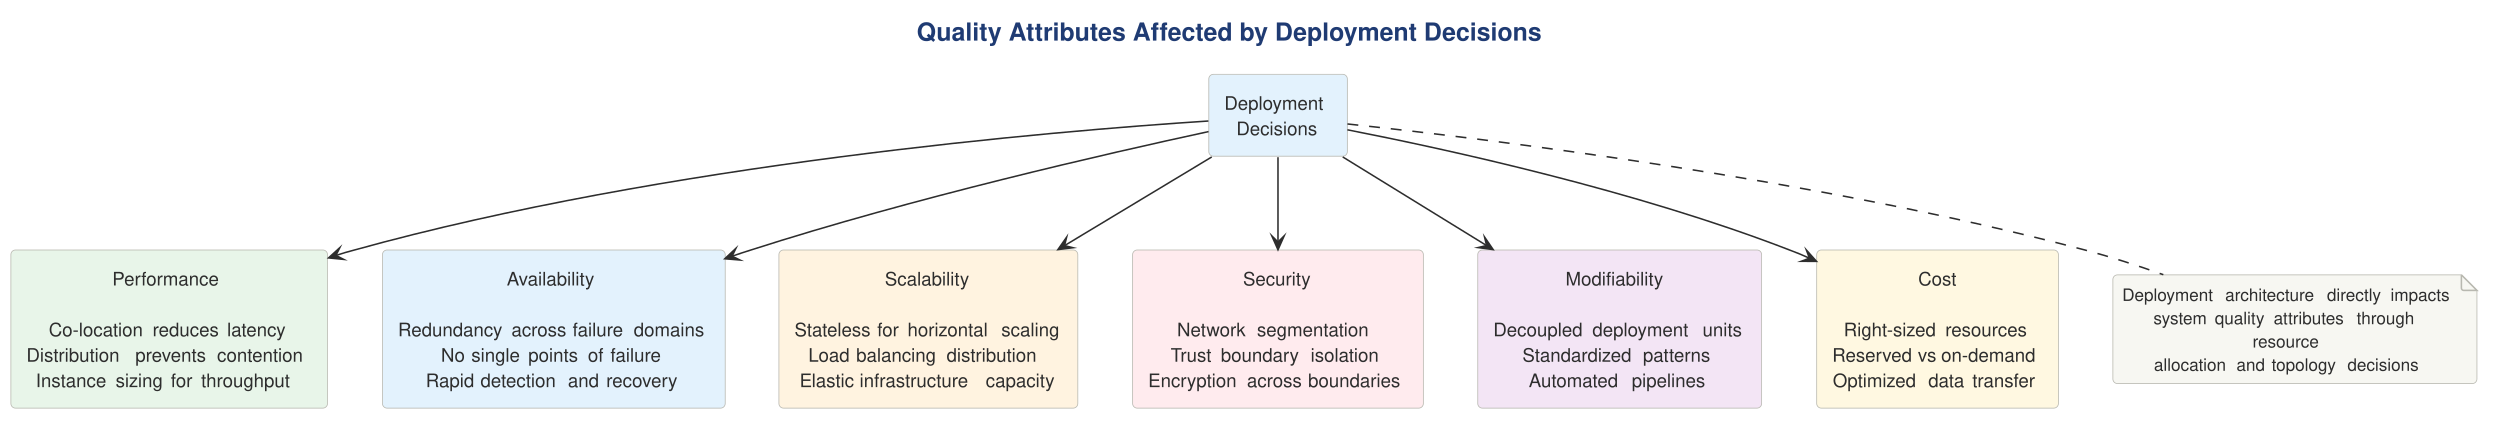
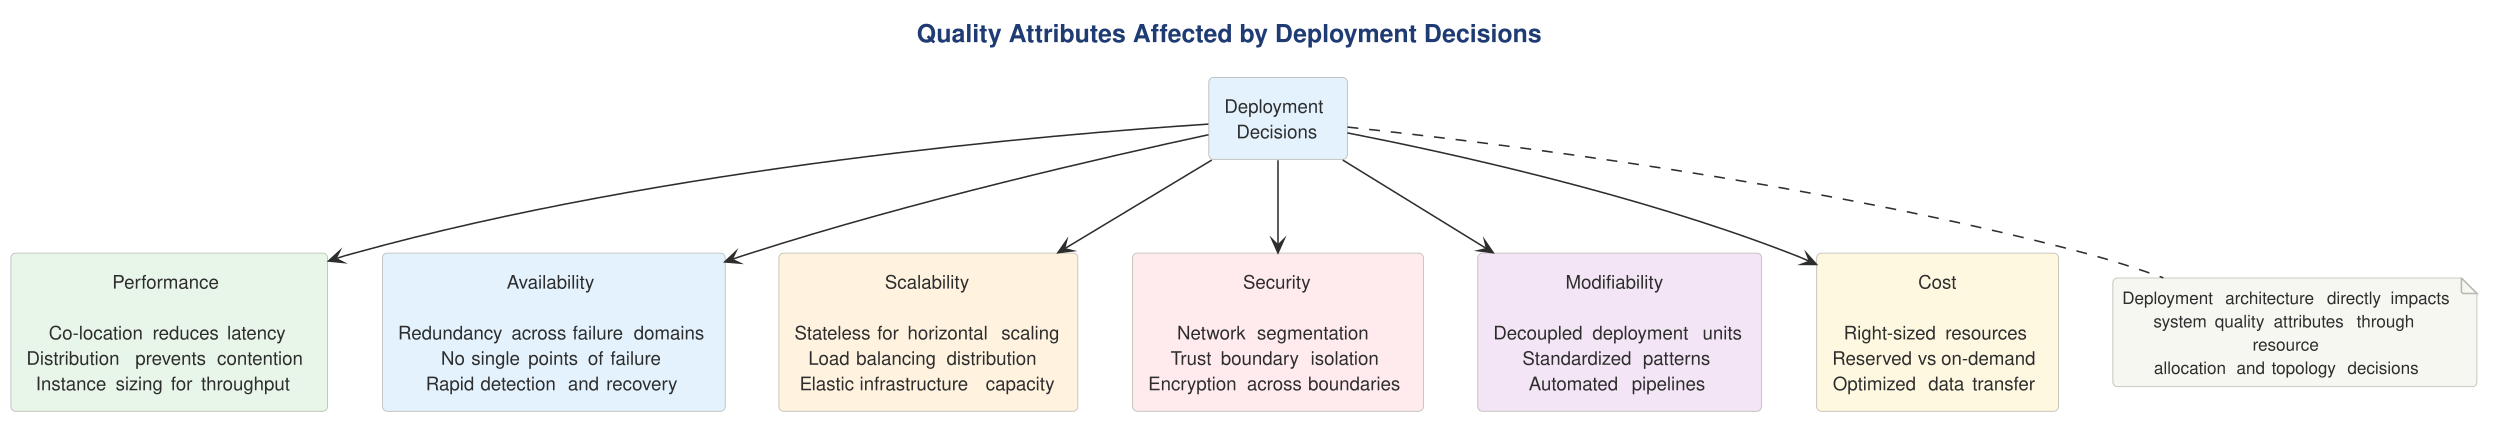
- <svg xmlns="http://www.w3.org/2000/svg" version="1.1" data-diagram-type="DESCRIPTION" style="width:1608px;height:276px;" width="1608px" height="276px" viewBox="0 0 1608 276" zoomAndPan="magnify" preserveAspectRatio="none" contentStyleType="text/css">
+ <svg xmlns="http://www.w3.org/2000/svg" version="1.1" data-diagram-type="DESCRIPTION" style="width:1608px;height:278px;" width="1608px" height="278px" viewBox="0 0 1608 278" zoomAndPan="magnify" preserveAspectRatio="none" contentStyleType="text/css">
  <defs />
  <g font-family="sans-serif" lengthAdjust="spacing">
    <g class="title" data-source-line="2">
-       <text x="589.591" y="26.104" fill="#1F3B73" font-size="16" textLength="421.985" font-weight="700" font-family="'Helvetica'">Quality Attributes Affected by Deployment Decisions</text>
+       <text x="589.591" y="27.104" fill="#1F3B73" font-size="16" textLength="421.985" font-weight="700" font-family="'Helvetica'">Quality Attributes Affected by Deployment Decisions</text>
    </g>
    <g class="entity" data-qualified-name="perf" id="ent0001" data-source-line="6">
-       <rect x="7" y="160.792" width="203.649" height="101.721" fill="#E8F5E9" style="stroke:#B8B8B0;stroke-width:0.5;" rx="3" ry="3" />
-       <text x="72.212" y="183.62" fill="#2D2D2D" font-size="12" textLength="73.225" font-family="'Helvetica'">Performance</text>
-       <text x="107.265" y="199.964" fill="#2D2D2D" font-size="12" font-family="'Helvetica'"> </text>
-       <text x="31.364" y="216.308" fill="#2D2D2D" font-size="12" textLength="63.66" font-family="'Helvetica'">Co-location</text>
-       <text x="95.025" y="216.308" fill="#2D2D2D" font-size="12" font-family="'Helvetica'"> </text>
-       <text x="98.145" y="216.308" fill="#2D2D2D" font-size="12" textLength="44.796" font-family="'Helvetica'">reduces</text>
-       <text x="142.941" y="216.308" fill="#2D2D2D" font-size="12" font-family="'Helvetica'"> </text>
-       <text x="146.061" y="216.308" fill="#2D2D2D" font-size="12" textLength="40.224" font-family="'Helvetica'">latency</text>
-       <text x="17" y="232.652" fill="#2D2D2D" font-size="12" textLength="66.888" font-family="'Helvetica'">Distribution</text>
-       <text x="83.888" y="232.652" fill="#2D2D2D" font-size="12" font-family="'Helvetica'"> </text>
-       <text x="87.008" y="232.652" fill="#2D2D2D" font-size="12" textLength="49.464" font-family="'Helvetica'">prevents</text>
-       <text x="136.473" y="232.652" fill="#2D2D2D" font-size="12" font-family="'Helvetica'"> </text>
-       <text x="139.593" y="232.652" fill="#2D2D2D" font-size="12" textLength="61.056" font-family="'Helvetica'">contention</text>
-       <text x="23.012" y="248.997" fill="#2D2D2D" font-size="12" textLength="48.24" font-family="'Helvetica'">Instance</text>
-       <text x="71.252" y="248.997" fill="#2D2D2D" font-size="12" font-family="'Helvetica'"> </text>
-       <text x="74.372" y="248.997" fill="#2D2D2D" font-size="12" textLength="32.376" font-family="'Helvetica'">sizing</text>
-       <text x="106.749" y="248.997" fill="#2D2D2D" font-size="12" font-family="'Helvetica'"> </text>
-       <text x="109.869" y="248.997" fill="#2D2D2D" font-size="12" textLength="16.344" font-family="'Helvetica'">for</text>
-       <text x="126.213" y="248.997" fill="#2D2D2D" font-size="12" font-family="'Helvetica'"> </text>
-       <text x="129.333" y="248.997" fill="#2D2D2D" font-size="12" textLength="65.304" font-family="'Helvetica'">throughput</text>
+       <rect x="7" y="162.792" width="203.649" height="101.721" fill="#E8F5E9" style="stroke:#B8B8B0;stroke-width:0.5;" rx="3" ry="3" />
+       <text x="72.212" y="185.62" fill="#2D2D2D" font-size="12" textLength="73.225" font-family="'Helvetica'">Performance</text>
+       <text x="107.265" y="201.964" fill="#2D2D2D" font-size="12" font-family="'Helvetica'"> </text>
+       <text x="31.364" y="218.308" fill="#2D2D2D" font-size="12" textLength="63.66" font-family="'Helvetica'">Co-location</text>
+       <text x="95.025" y="218.308" fill="#2D2D2D" font-size="12" font-family="'Helvetica'"> </text>
+       <text x="98.145" y="218.308" fill="#2D2D2D" font-size="12" textLength="44.796" font-family="'Helvetica'">reduces</text>
+       <text x="142.941" y="218.308" fill="#2D2D2D" font-size="12" font-family="'Helvetica'"> </text>
+       <text x="146.061" y="218.308" fill="#2D2D2D" font-size="12" textLength="40.224" font-family="'Helvetica'">latency</text>
+       <text x="17" y="234.652" fill="#2D2D2D" font-size="12" textLength="66.888" font-family="'Helvetica'">Distribution</text>
+       <text x="83.888" y="234.652" fill="#2D2D2D" font-size="12" font-family="'Helvetica'"> </text>
+       <text x="87.008" y="234.652" fill="#2D2D2D" font-size="12" textLength="49.464" font-family="'Helvetica'">prevents</text>
+       <text x="136.473" y="234.652" fill="#2D2D2D" font-size="12" font-family="'Helvetica'"> </text>
+       <text x="139.593" y="234.652" fill="#2D2D2D" font-size="12" textLength="61.056" font-family="'Helvetica'">contention</text>
+       <text x="23.012" y="250.997" fill="#2D2D2D" font-size="12" textLength="48.24" font-family="'Helvetica'">Instance</text>
+       <text x="71.252" y="250.997" fill="#2D2D2D" font-size="12" font-family="'Helvetica'"> </text>
+       <text x="74.372" y="250.997" fill="#2D2D2D" font-size="12" textLength="32.376" font-family="'Helvetica'">sizing</text>
+       <text x="106.749" y="250.997" fill="#2D2D2D" font-size="12" font-family="'Helvetica'"> </text>
+       <text x="109.869" y="250.997" fill="#2D2D2D" font-size="12" textLength="16.344" font-family="'Helvetica'">for</text>
+       <text x="126.213" y="250.997" fill="#2D2D2D" font-size="12" font-family="'Helvetica'"> </text>
+       <text x="129.333" y="250.997" fill="#2D2D2D" font-size="12" textLength="65.304" font-family="'Helvetica'">throughput</text>
    </g>
    <g class="entity" data-qualified-name="avail" id="ent0002" data-source-line="8">
-       <rect x="246" y="160.792" width="220.461" height="101.721" fill="#E3F2FD" style="stroke:#B8B8B0;stroke-width:0.5;" rx="3" ry="3" />
-       <text x="325.96" y="183.62" fill="#2D2D2D" font-size="12" textLength="60.54" font-family="'Helvetica'">Availability</text>
-       <text x="354.671" y="199.964" fill="#2D2D2D" font-size="12" font-family="'Helvetica'"> </text>
-       <text x="256" y="216.308" fill="#2D2D2D" font-size="12" textLength="69.852" font-family="'Helvetica'">Redundancy</text>
-       <text x="325.852" y="216.308" fill="#2D2D2D" font-size="12" font-family="'Helvetica'"> </text>
-       <text x="328.972" y="216.308" fill="#2D2D2D" font-size="12" textLength="36.204" font-family="'Helvetica'">across</text>
-       <text x="365.177" y="216.308" fill="#2D2D2D" font-size="12" font-family="'Helvetica'"> </text>
-       <text x="368.297" y="216.308" fill="#2D2D2D" font-size="12" textLength="36.192" font-family="'Helvetica'">failure</text>
-       <text x="404.489" y="216.308" fill="#2D2D2D" font-size="12" font-family="'Helvetica'"> </text>
-       <text x="407.609" y="216.308" fill="#2D2D2D" font-size="12" textLength="48.852" font-family="'Helvetica'">domains</text>
-       <text x="283.642" y="232.652" fill="#2D2D2D" font-size="12" textLength="16.38" font-family="'Helvetica'">No</text>
-       <text x="300.022" y="232.652" fill="#2D2D2D" font-size="12" font-family="'Helvetica'"> </text>
-       <text x="303.142" y="232.652" fill="#2D2D2D" font-size="12" textLength="33.504" font-family="'Helvetica'">single</text>
-       <text x="336.647" y="232.652" fill="#2D2D2D" font-size="12" font-family="'Helvetica'"> </text>
-       <text x="339.767" y="232.652" fill="#2D2D2D" font-size="12" textLength="35.232" font-family="'Helvetica'">points</text>
-       <text x="374.999" y="232.652" fill="#2D2D2D" font-size="12" font-family="'Helvetica'"> </text>
-       <text x="378.119" y="232.652" fill="#2D2D2D" font-size="12" textLength="11.388" font-family="'Helvetica'">of</text>
-       <text x="389.507" y="232.652" fill="#2D2D2D" font-size="12" font-family="'Helvetica'"> </text>
-       <text x="392.627" y="232.652" fill="#2D2D2D" font-size="12" textLength="36.192" font-family="'Helvetica'">failure</text>
-       <text x="273.862" y="248.997" fill="#2D2D2D" font-size="12" textLength="32.052" font-family="'Helvetica'">Rapid</text>
-       <text x="305.914" y="248.997" fill="#2D2D2D" font-size="12" font-family="'Helvetica'"> </text>
-       <text x="309.034" y="248.997" fill="#2D2D2D" font-size="12" textLength="53.112" font-family="'Helvetica'">detection</text>
-       <text x="362.147" y="248.997" fill="#2D2D2D" font-size="12" font-family="'Helvetica'"> </text>
-       <text x="365.267" y="248.997" fill="#2D2D2D" font-size="12" textLength="21.528" font-family="'Helvetica'">and</text>
-       <text x="386.795" y="248.997" fill="#2D2D2D" font-size="12" font-family="'Helvetica'"> </text>
-       <text x="389.915" y="248.997" fill="#2D2D2D" font-size="12" textLength="48.684" font-family="'Helvetica'">recovery</text>
+       <rect x="246" y="162.792" width="220.461" height="101.721" fill="#E3F2FD" style="stroke:#B8B8B0;stroke-width:0.5;" rx="3" ry="3" />
+       <text x="325.96" y="185.62" fill="#2D2D2D" font-size="12" textLength="60.54" font-family="'Helvetica'">Availability</text>
+       <text x="354.671" y="201.964" fill="#2D2D2D" font-size="12" font-family="'Helvetica'"> </text>
+       <text x="256" y="218.308" fill="#2D2D2D" font-size="12" textLength="69.852" font-family="'Helvetica'">Redundancy</text>
+       <text x="325.852" y="218.308" fill="#2D2D2D" font-size="12" font-family="'Helvetica'"> </text>
+       <text x="328.972" y="218.308" fill="#2D2D2D" font-size="12" textLength="36.204" font-family="'Helvetica'">across</text>
+       <text x="365.177" y="218.308" fill="#2D2D2D" font-size="12" font-family="'Helvetica'"> </text>
+       <text x="368.297" y="218.308" fill="#2D2D2D" font-size="12" textLength="36.192" font-family="'Helvetica'">failure</text>
+       <text x="404.489" y="218.308" fill="#2D2D2D" font-size="12" font-family="'Helvetica'"> </text>
+       <text x="407.609" y="218.308" fill="#2D2D2D" font-size="12" textLength="48.852" font-family="'Helvetica'">domains</text>
+       <text x="283.642" y="234.652" fill="#2D2D2D" font-size="12" textLength="16.38" font-family="'Helvetica'">No</text>
+       <text x="300.022" y="234.652" fill="#2D2D2D" font-size="12" font-family="'Helvetica'"> </text>
+       <text x="303.142" y="234.652" fill="#2D2D2D" font-size="12" textLength="33.504" font-family="'Helvetica'">single</text>
+       <text x="336.647" y="234.652" fill="#2D2D2D" font-size="12" font-family="'Helvetica'"> </text>
+       <text x="339.767" y="234.652" fill="#2D2D2D" font-size="12" textLength="35.232" font-family="'Helvetica'">points</text>
+       <text x="374.999" y="234.652" fill="#2D2D2D" font-size="12" font-family="'Helvetica'"> </text>
+       <text x="378.119" y="234.652" fill="#2D2D2D" font-size="12" textLength="11.388" font-family="'Helvetica'">of</text>
+       <text x="389.507" y="234.652" fill="#2D2D2D" font-size="12" font-family="'Helvetica'"> </text>
+       <text x="392.627" y="234.652" fill="#2D2D2D" font-size="12" textLength="36.192" font-family="'Helvetica'">failure</text>
+       <text x="273.862" y="250.997" fill="#2D2D2D" font-size="12" textLength="32.052" font-family="'Helvetica'">Rapid</text>
+       <text x="305.914" y="250.997" fill="#2D2D2D" font-size="12" font-family="'Helvetica'"> </text>
+       <text x="309.034" y="250.997" fill="#2D2D2D" font-size="12" textLength="53.112" font-family="'Helvetica'">detection</text>
+       <text x="362.147" y="250.997" fill="#2D2D2D" font-size="12" font-family="'Helvetica'"> </text>
+       <text x="365.267" y="250.997" fill="#2D2D2D" font-size="12" textLength="21.528" font-family="'Helvetica'">and</text>
+       <text x="386.795" y="250.997" fill="#2D2D2D" font-size="12" font-family="'Helvetica'"> </text>
+       <text x="389.915" y="250.997" fill="#2D2D2D" font-size="12" textLength="48.684" font-family="'Helvetica'">recovery</text>
    </g>
    <g class="entity" data-qualified-name="scale" id="ent0003" data-source-line="10">
-       <rect x="501" y="160.792" width="192.249" height="101.721" fill="#FFF3E0" style="stroke:#B8B8B0;stroke-width:0.5;" rx="3" ry="3" />
-       <text x="569.11" y="183.62" fill="#2D2D2D" font-size="12" textLength="56.028" font-family="'Helvetica'">Scalability</text>
-       <text x="595.565" y="199.964" fill="#2D2D2D" font-size="12" font-family="'Helvetica'"> </text>
-       <text x="511" y="216.308" fill="#2D2D2D" font-size="12" textLength="50.112" font-family="'Helvetica'">Stateless</text>
-       <text x="561.112" y="216.308" fill="#2D2D2D" font-size="12" font-family="'Helvetica'"> </text>
-       <text x="564.232" y="216.308" fill="#2D2D2D" font-size="12" textLength="16.344" font-family="'Helvetica'">for</text>
-       <text x="580.577" y="216.308" fill="#2D2D2D" font-size="12" font-family="'Helvetica'"> </text>
-       <text x="583.697" y="216.308" fill="#2D2D2D" font-size="12" textLength="57.204" font-family="'Helvetica'">horizontal</text>
-       <text x="640.901" y="216.308" fill="#2D2D2D" font-size="12" font-family="'Helvetica'"> </text>
-       <text x="644.021" y="216.308" fill="#2D2D2D" font-size="12" textLength="39.228" font-family="'Helvetica'">scaling</text>
-       <text x="519.916" y="232.652" fill="#2D2D2D" font-size="12" textLength="27.66" font-family="'Helvetica'">Load</text>
-       <text x="547.576" y="232.652" fill="#2D2D2D" font-size="12" font-family="'Helvetica'"> </text>
-       <text x="550.696" y="232.652" fill="#2D2D2D" font-size="12" textLength="55.008" font-family="'Helvetica'">balancing</text>
-       <text x="605.705" y="232.652" fill="#2D2D2D" font-size="12" font-family="'Helvetica'"> </text>
-       <text x="608.825" y="232.652" fill="#2D2D2D" font-size="12" textLength="65.508" font-family="'Helvetica'">distribution</text>
-       <text x="514.324" y="248.997" fill="#2D2D2D" font-size="12" textLength="35.436" font-family="'Helvetica'">Elastic</text>
-       <text x="549.76" y="248.997" fill="#2D2D2D" font-size="12" font-family="'Helvetica'"> </text>
-       <text x="552.88" y="248.997" fill="#2D2D2D" font-size="12" textLength="78.013" font-family="'Helvetica'">infrastructure</text>
-       <text x="630.893" y="248.997" fill="#2D2D2D" font-size="12" font-family="'Helvetica'"> </text>
-       <text x="634.013" y="248.997" fill="#2D2D2D" font-size="12" textLength="45.912" font-family="'Helvetica'">capacity</text>
+       <rect x="501" y="162.792" width="192.249" height="101.721" fill="#FFF3E0" style="stroke:#B8B8B0;stroke-width:0.5;" rx="3" ry="3" />
+       <text x="569.11" y="185.62" fill="#2D2D2D" font-size="12" textLength="56.028" font-family="'Helvetica'">Scalability</text>
+       <text x="595.565" y="201.964" fill="#2D2D2D" font-size="12" font-family="'Helvetica'"> </text>
+       <text x="511" y="218.308" fill="#2D2D2D" font-size="12" textLength="50.112" font-family="'Helvetica'">Stateless</text>
+       <text x="561.112" y="218.308" fill="#2D2D2D" font-size="12" font-family="'Helvetica'"> </text>
+       <text x="564.232" y="218.308" fill="#2D2D2D" font-size="12" textLength="16.344" font-family="'Helvetica'">for</text>
+       <text x="580.577" y="218.308" fill="#2D2D2D" font-size="12" font-family="'Helvetica'"> </text>
+       <text x="583.697" y="218.308" fill="#2D2D2D" font-size="12" textLength="57.204" font-family="'Helvetica'">horizontal</text>
+       <text x="640.901" y="218.308" fill="#2D2D2D" font-size="12" font-family="'Helvetica'"> </text>
+       <text x="644.021" y="218.308" fill="#2D2D2D" font-size="12" textLength="39.228" font-family="'Helvetica'">scaling</text>
+       <text x="519.916" y="234.652" fill="#2D2D2D" font-size="12" textLength="27.66" font-family="'Helvetica'">Load</text>
+       <text x="547.576" y="234.652" fill="#2D2D2D" font-size="12" font-family="'Helvetica'"> </text>
+       <text x="550.696" y="234.652" fill="#2D2D2D" font-size="12" textLength="55.008" font-family="'Helvetica'">balancing</text>
+       <text x="605.705" y="234.652" fill="#2D2D2D" font-size="12" font-family="'Helvetica'"> </text>
+       <text x="608.825" y="234.652" fill="#2D2D2D" font-size="12" textLength="65.508" font-family="'Helvetica'">distribution</text>
+       <text x="514.324" y="250.997" fill="#2D2D2D" font-size="12" textLength="35.436" font-family="'Helvetica'">Elastic</text>
+       <text x="549.76" y="250.997" fill="#2D2D2D" font-size="12" font-family="'Helvetica'"> </text>
+       <text x="552.88" y="250.997" fill="#2D2D2D" font-size="12" textLength="78.013" font-family="'Helvetica'">infrastructure</text>
+       <text x="630.893" y="250.997" fill="#2D2D2D" font-size="12" font-family="'Helvetica'"> </text>
+       <text x="634.013" y="250.997" fill="#2D2D2D" font-size="12" textLength="45.912" font-family="'Helvetica'">capacity</text>
    </g>
    <g class="entity" data-qualified-name="sec" id="ent0004" data-source-line="12">
-       <rect x="728.5" y="160.792" width="187.005" height="101.721" fill="#FFEBEE" style="stroke:#B8B8B0;stroke-width:0.5;" rx="3" ry="3" />
-       <text x="799.484" y="183.62" fill="#2D2D2D" font-size="12" textLength="45.036" font-family="'Helvetica'">Security</text>
-       <text x="820.443" y="199.964" fill="#2D2D2D" font-size="12" font-family="'Helvetica'"> </text>
-       <text x="757.07" y="216.308" fill="#2D2D2D" font-size="12" textLength="48.276" font-family="'Helvetica'">Network</text>
-       <text x="805.346" y="216.308" fill="#2D2D2D" font-size="12" font-family="'Helvetica'"> </text>
-       <text x="808.467" y="216.308" fill="#2D2D2D" font-size="12" textLength="78.469" font-family="'Helvetica'">segmentation</text>
-       <text x="752.972" y="232.652" fill="#2D2D2D" font-size="12" textLength="29.124" font-family="'Helvetica'">Trust</text>
-       <text x="782.096" y="232.652" fill="#2D2D2D" font-size="12" font-family="'Helvetica'"> </text>
-       <text x="785.216" y="232.652" fill="#2D2D2D" font-size="12" textLength="54.66" font-family="'Helvetica'">boundary</text>
-       <text x="839.877" y="232.652" fill="#2D2D2D" font-size="12" font-family="'Helvetica'"> </text>
-       <text x="842.997" y="232.652" fill="#2D2D2D" font-size="12" textLength="48.036" font-family="'Helvetica'">isolation</text>
-       <text x="738.5" y="248.997" fill="#2D2D2D" font-size="12" textLength="60.408" font-family="'Helvetica'">Encryption</text>
-       <text x="798.908" y="248.997" fill="#2D2D2D" font-size="12" font-family="'Helvetica'"> </text>
-       <text x="802.028" y="248.997" fill="#2D2D2D" font-size="12" textLength="36.204" font-family="'Helvetica'">across</text>
-       <text x="838.233" y="248.997" fill="#2D2D2D" font-size="12" font-family="'Helvetica'"> </text>
-       <text x="841.353" y="248.997" fill="#2D2D2D" font-size="12" textLength="64.152" font-family="'Helvetica'">boundaries</text>
+       <rect x="728.5" y="162.792" width="187.005" height="101.721" fill="#FFEBEE" style="stroke:#B8B8B0;stroke-width:0.5;" rx="3" ry="3" />
+       <text x="799.484" y="185.62" fill="#2D2D2D" font-size="12" textLength="45.036" font-family="'Helvetica'">Security</text>
+       <text x="820.443" y="201.964" fill="#2D2D2D" font-size="12" font-family="'Helvetica'"> </text>
+       <text x="757.07" y="218.308" fill="#2D2D2D" font-size="12" textLength="48.276" font-family="'Helvetica'">Network</text>
+       <text x="805.346" y="218.308" fill="#2D2D2D" font-size="12" font-family="'Helvetica'"> </text>
+       <text x="808.467" y="218.308" fill="#2D2D2D" font-size="12" textLength="78.469" font-family="'Helvetica'">segmentation</text>
+       <text x="752.972" y="234.652" fill="#2D2D2D" font-size="12" textLength="29.124" font-family="'Helvetica'">Trust</text>
+       <text x="782.096" y="234.652" fill="#2D2D2D" font-size="12" font-family="'Helvetica'"> </text>
+       <text x="785.216" y="234.652" fill="#2D2D2D" font-size="12" textLength="54.66" font-family="'Helvetica'">boundary</text>
+       <text x="839.877" y="234.652" fill="#2D2D2D" font-size="12" font-family="'Helvetica'"> </text>
+       <text x="842.997" y="234.652" fill="#2D2D2D" font-size="12" textLength="48.036" font-family="'Helvetica'">isolation</text>
+       <text x="738.5" y="250.997" fill="#2D2D2D" font-size="12" textLength="60.408" font-family="'Helvetica'">Encryption</text>
+       <text x="798.908" y="250.997" fill="#2D2D2D" font-size="12" font-family="'Helvetica'"> </text>
+       <text x="802.028" y="250.997" fill="#2D2D2D" font-size="12" textLength="36.204" font-family="'Helvetica'">across</text>
+       <text x="838.233" y="250.997" fill="#2D2D2D" font-size="12" font-family="'Helvetica'"> </text>
+       <text x="841.353" y="250.997" fill="#2D2D2D" font-size="12" textLength="64.152" font-family="'Helvetica'">boundaries</text>
    </g>
    <g class="entity" data-qualified-name="mod" id="ent0005" data-source-line="14">
-       <rect x="950.5" y="160.792" width="182.577" height="101.721" fill="#F3E5F5" style="stroke:#B8B8B0;stroke-width:0.5;" rx="3" ry="3" />
-       <text x="1006.94" y="183.62" fill="#2D2D2D" font-size="12" textLength="69.697" font-family="'Helvetica'">Modifiability</text>
-       <text x="1040.229" y="199.964" fill="#2D2D2D" font-size="12" font-family="'Helvetica'"> </text>
-       <text x="960.5" y="216.308" fill="#2D2D2D" font-size="12" textLength="60.588" font-family="'Helvetica'">Decoupled</text>
-       <text x="1021.088" y="216.308" fill="#2D2D2D" font-size="12" font-family="'Helvetica'"> </text>
-       <text x="1024.208" y="216.308" fill="#2D2D2D" font-size="12" textLength="67.74" font-family="'Helvetica'">deployment</text>
-       <text x="1091.949" y="216.308" fill="#2D2D2D" font-size="12" font-family="'Helvetica'"> </text>
-       <text x="1095.069" y="216.308" fill="#2D2D2D" font-size="12" textLength="28.008" font-family="'Helvetica'">units</text>
-       <text x="979.196" y="232.652" fill="#2D2D2D" font-size="12" textLength="74.401" font-family="'Helvetica'">Standardized</text>
-       <text x="1053.597" y="232.652" fill="#2D2D2D" font-size="12" font-family="'Helvetica'"> </text>
-       <text x="1056.717" y="232.652" fill="#2D2D2D" font-size="12" textLength="47.664" font-family="'Helvetica'">patterns</text>
-       <text x="983.3" y="248.997" fill="#2D2D2D" font-size="12" textLength="63.108" font-family="'Helvetica'">Automated</text>
-       <text x="1046.409" y="248.997" fill="#2D2D2D" font-size="12" font-family="'Helvetica'"> </text>
-       <text x="1049.529" y="248.997" fill="#2D2D2D" font-size="12" textLength="50.748" font-family="'Helvetica'">pipelines</text>
+       <rect x="950.5" y="162.792" width="182.577" height="101.721" fill="#F3E5F5" style="stroke:#B8B8B0;stroke-width:0.5;" rx="3" ry="3" />
+       <text x="1006.94" y="185.62" fill="#2D2D2D" font-size="12" textLength="69.697" font-family="'Helvetica'">Modifiability</text>
+       <text x="1040.229" y="201.964" fill="#2D2D2D" font-size="12" font-family="'Helvetica'"> </text>
+       <text x="960.5" y="218.308" fill="#2D2D2D" font-size="12" textLength="60.588" font-family="'Helvetica'">Decoupled</text>
+       <text x="1021.088" y="218.308" fill="#2D2D2D" font-size="12" font-family="'Helvetica'"> </text>
+       <text x="1024.208" y="218.308" fill="#2D2D2D" font-size="12" textLength="67.74" font-family="'Helvetica'">deployment</text>
+       <text x="1091.949" y="218.308" fill="#2D2D2D" font-size="12" font-family="'Helvetica'"> </text>
+       <text x="1095.069" y="218.308" fill="#2D2D2D" font-size="12" textLength="28.008" font-family="'Helvetica'">units</text>
+       <text x="979.196" y="234.652" fill="#2D2D2D" font-size="12" textLength="74.401" font-family="'Helvetica'">Standardized</text>
+       <text x="1053.597" y="234.652" fill="#2D2D2D" font-size="12" font-family="'Helvetica'"> </text>
+       <text x="1056.717" y="234.652" fill="#2D2D2D" font-size="12" textLength="47.664" font-family="'Helvetica'">patterns</text>
+       <text x="983.3" y="250.997" fill="#2D2D2D" font-size="12" textLength="63.108" font-family="'Helvetica'">Automated</text>
+       <text x="1046.409" y="250.997" fill="#2D2D2D" font-size="12" font-family="'Helvetica'"> </text>
+       <text x="1049.529" y="250.997" fill="#2D2D2D" font-size="12" textLength="50.748" font-family="'Helvetica'">pipelines</text>
    </g>
    <g class="entity" data-qualified-name="cost" id="ent0006" data-source-line="16">
-       <rect x="1168.5" y="160.792" width="155.469" height="101.721" fill="#FFF8E1" style="stroke:#B8B8B0;stroke-width:0.5;" rx="3" ry="3" />
-       <text x="1233.772" y="183.62" fill="#2D2D2D" font-size="12" textLength="24.924" font-family="'Helvetica'">Cost</text>
-       <text x="1244.674" y="199.964" fill="#2D2D2D" font-size="12" font-family="'Helvetica'"> </text>
-       <text x="1185.892" y="216.308" fill="#2D2D2D" font-size="12" textLength="62.184" font-family="'Helvetica'">Right-sized</text>
-       <text x="1248.076" y="216.308" fill="#2D2D2D" font-size="12" font-family="'Helvetica'"> </text>
-       <text x="1251.197" y="216.308" fill="#2D2D2D" font-size="12" textLength="55.38" font-family="'Helvetica'">resources</text>
-       <text x="1178.5" y="232.652" fill="#2D2D2D" font-size="12" textLength="51.948" font-family="'Helvetica'">Reserved</text>
-       <text x="1230.448" y="232.652" fill="#2D2D2D" font-size="12" font-family="'Helvetica'"> </text>
-       <text x="1233.568" y="232.652" fill="#2D2D2D" font-size="12" textLength="11.844" font-family="'Helvetica'">vs</text>
-       <text x="1245.412" y="232.652" fill="#2D2D2D" font-size="12" font-family="'Helvetica'"> </text>
-       <text x="1248.533" y="232.652" fill="#2D2D2D" font-size="12" textLength="65.436" font-family="'Helvetica'">on-demand</text>
-       <text x="1178.866" y="248.997" fill="#2D2D2D" font-size="12" textLength="58.284" font-family="'Helvetica'">Optimized</text>
-       <text x="1237.15" y="248.997" fill="#2D2D2D" font-size="12" font-family="'Helvetica'"> </text>
-       <text x="1240.27" y="248.997" fill="#2D2D2D" font-size="12" textLength="25.176" font-family="'Helvetica'">data</text>
-       <text x="1265.447" y="248.997" fill="#2D2D2D" font-size="12" font-family="'Helvetica'"> </text>
-       <text x="1268.567" y="248.997" fill="#2D2D2D" font-size="12" textLength="45.036" font-family="'Helvetica'">transfer</text>
+       <rect x="1168.5" y="162.792" width="155.469" height="101.721" fill="#FFF8E1" style="stroke:#B8B8B0;stroke-width:0.5;" rx="3" ry="3" />
+       <text x="1233.772" y="185.62" fill="#2D2D2D" font-size="12" textLength="24.924" font-family="'Helvetica'">Cost</text>
+       <text x="1244.674" y="201.964" fill="#2D2D2D" font-size="12" font-family="'Helvetica'"> </text>
+       <text x="1185.892" y="218.308" fill="#2D2D2D" font-size="12" textLength="62.184" font-family="'Helvetica'">Right-sized</text>
+       <text x="1248.076" y="218.308" fill="#2D2D2D" font-size="12" font-family="'Helvetica'"> </text>
+       <text x="1251.197" y="218.308" fill="#2D2D2D" font-size="12" textLength="55.38" font-family="'Helvetica'">resources</text>
+       <text x="1178.5" y="234.652" fill="#2D2D2D" font-size="12" textLength="51.948" font-family="'Helvetica'">Reserved</text>
+       <text x="1230.448" y="234.652" fill="#2D2D2D" font-size="12" font-family="'Helvetica'"> </text>
+       <text x="1233.568" y="234.652" fill="#2D2D2D" font-size="12" textLength="11.844" font-family="'Helvetica'">vs</text>
+       <text x="1245.412" y="234.652" fill="#2D2D2D" font-size="12" font-family="'Helvetica'"> </text>
+       <text x="1248.533" y="234.652" fill="#2D2D2D" font-size="12" textLength="65.436" font-family="'Helvetica'">on-demand</text>
+       <text x="1178.866" y="250.997" fill="#2D2D2D" font-size="12" textLength="58.284" font-family="'Helvetica'">Optimized</text>
+       <text x="1237.15" y="250.997" fill="#2D2D2D" font-size="12" font-family="'Helvetica'"> </text>
+       <text x="1240.27" y="250.997" fill="#2D2D2D" font-size="12" textLength="25.176" font-family="'Helvetica'">data</text>
+       <text x="1265.447" y="250.997" fill="#2D2D2D" font-size="12" font-family="'Helvetica'"> </text>
+       <text x="1268.567" y="250.997" fill="#2D2D2D" font-size="12" textLength="45.036" font-family="'Helvetica'">transfer</text>
    </g>
    <g class="entity" data-qualified-name="deploy" id="ent0007" data-source-line="18">
-       <rect x="777.5" y="47.792" width="89.12" height="52.688" fill="#E3F2FD" style="stroke:#B8B8B0;stroke-width:0.5;" rx="3" ry="3" />
-       <text x="787.5" y="70.62" fill="#2D2D2D" font-size="12" textLength="69.12" font-family="'Helvetica'">Deployment</text>
-       <text x="795.234" y="86.964" fill="#2D2D2D" font-size="12" textLength="53.652" font-family="'Helvetica'">Decisions</text>
+       <rect x="777.5" y="49.792" width="89.12" height="52.688" fill="#E3F2FD" style="stroke:#B8B8B0;stroke-width:0.5;" rx="3" ry="3" />
+       <text x="787.5" y="72.62" fill="#2D2D2D" font-size="12" textLength="69.12" font-family="'Helvetica'">Deployment</text>
+       <text x="795.234" y="88.964" fill="#2D2D2D" font-size="12" textLength="53.652" font-family="'Helvetica'">Decisions</text>
    </g>
    <g class="entity" data-qualified-name="GMN14" id="ent0015" data-source-line="28">
-       <path d="M1359,179.792 L1359,243.72 A3,3 0 0 0 1362,246.72 L1590.168,246.72 A3,3 0 0 0 1593.168,243.72 L1593.168,186.792 L1583.168,176.792 L1362,176.792 A3,3 0 0 0 1359,179.792" style="stroke:#B8B8B0;stroke-width:0.5;" fill="#F7F7F2" />
-       <path d="M1583.168,176.792 L1583.168,185.292 A1.5,1.5 0 0 0 1584.668,186.792 L1593.168,186.792 L1583.168,176.792" style="stroke:#B8B8B0;stroke-width:1;" fill="#F7F7F2" />
-       <text x="1365" y="193.551" fill="#2D2D2D" font-size="11" textLength="63.36" font-family="'Helvetica'">Deployment</text>
-       <text x="1428.36" y="193.551" fill="#2D2D2D" font-size="11" font-family="'Helvetica'"> </text>
-       <text x="1431.22" y="193.551" fill="#2D2D2D" font-size="11" textLength="62.601" font-family="'Helvetica'">architecture</text>
-       <text x="1493.82" y="193.551" fill="#2D2D2D" font-size="11" font-family="'Helvetica'"> </text>
-       <text x="1496.68" y="193.551" fill="#2D2D2D" font-size="11" textLength="38.049" font-family="'Helvetica'">directly</text>
-       <text x="1534.729" y="193.551" fill="#2D2D2D" font-size="11" font-family="'Helvetica'"> </text>
-       <text x="1537.589" y="193.551" fill="#2D2D2D" font-size="11" textLength="40.579" font-family="'Helvetica'">impacts</text>
-       <text x="1385.08" y="208.533" fill="#2D2D2D" font-size="11" textLength="36.608" font-family="'Helvetica'">system</text>
-       <text x="1421.688" y="208.533" fill="#2D2D2D" font-size="11" font-family="'Helvetica'"> </text>
-       <text x="1424.548" y="208.533" fill="#2D2D2D" font-size="11" textLength="34.991" font-family="'Helvetica'">quality</text>
-       <text x="1459.539" y="208.533" fill="#2D2D2D" font-size="11" font-family="'Helvetica'"> </text>
-       <text x="1462.399" y="208.533" fill="#2D2D2D" font-size="11" textLength="50.501" font-family="'Helvetica'">attributes</text>
-       <text x="1512.899" y="208.533" fill="#2D2D2D" font-size="11" font-family="'Helvetica'"> </text>
-       <text x="1515.759" y="208.533" fill="#2D2D2D" font-size="11" textLength="42.328" font-family="'Helvetica'">through</text>
-       <text x="1448.836" y="223.515" fill="#2D2D2D" font-size="11" textLength="45.496" font-family="'Helvetica'">resource</text>
-       <text x="1385.405" y="238.497" fill="#2D2D2D" font-size="11" textLength="50.215" font-family="'Helvetica'">allocation</text>
-       <text x="1435.62" y="238.497" fill="#2D2D2D" font-size="11" font-family="'Helvetica'"> </text>
-       <text x="1438.479" y="238.497" fill="#2D2D2D" font-size="11" textLength="19.734" font-family="'Helvetica'">and</text>
-       <text x="1458.213" y="238.497" fill="#2D2D2D" font-size="11" font-family="'Helvetica'"> </text>
-       <text x="1461.073" y="238.497" fill="#2D2D2D" font-size="11" textLength="45.914" font-family="'Helvetica'">topology</text>
-       <text x="1506.987" y="238.497" fill="#2D2D2D" font-size="11" font-family="'Helvetica'"> </text>
-       <text x="1509.847" y="238.497" fill="#2D2D2D" font-size="11" textLength="47.916" font-family="'Helvetica'">decisions</text>
+       <path d="M1359,181.792 L1359,245.72 A3,3 0 0 0 1362,248.72 L1590.168,248.72 A3,3 0 0 0 1593.168,245.72 L1593.168,188.792 L1583.168,178.792 L1362,178.792 A3,3 0 0 0 1359,181.792" style="stroke:#B8B8B0;stroke-width:0.5;" fill="#F7F7F2" />
+       <path d="M1583.168,178.792 L1583.168,187.292 A1.5,1.5 0 0 0 1584.668,188.792 L1593.168,188.792 L1583.168,178.792" style="stroke:#B8B8B0;stroke-width:1;" fill="#F7F7F2" />
+       <text x="1365" y="195.551" fill="#2D2D2D" font-size="11" textLength="63.36" font-family="'Helvetica'">Deployment</text>
+       <text x="1428.36" y="195.551" fill="#2D2D2D" font-size="11" font-family="'Helvetica'"> </text>
+       <text x="1431.22" y="195.551" fill="#2D2D2D" font-size="11" textLength="62.601" font-family="'Helvetica'">architecture</text>
+       <text x="1493.82" y="195.551" fill="#2D2D2D" font-size="11" font-family="'Helvetica'"> </text>
+       <text x="1496.68" y="195.551" fill="#2D2D2D" font-size="11" textLength="38.049" font-family="'Helvetica'">directly</text>
+       <text x="1534.729" y="195.551" fill="#2D2D2D" font-size="11" font-family="'Helvetica'"> </text>
+       <text x="1537.589" y="195.551" fill="#2D2D2D" font-size="11" textLength="40.579" font-family="'Helvetica'">impacts</text>
+       <text x="1385.08" y="210.533" fill="#2D2D2D" font-size="11" textLength="36.608" font-family="'Helvetica'">system</text>
+       <text x="1421.688" y="210.533" fill="#2D2D2D" font-size="11" font-family="'Helvetica'"> </text>
+       <text x="1424.548" y="210.533" fill="#2D2D2D" font-size="11" textLength="34.991" font-family="'Helvetica'">quality</text>
+       <text x="1459.539" y="210.533" fill="#2D2D2D" font-size="11" font-family="'Helvetica'"> </text>
+       <text x="1462.399" y="210.533" fill="#2D2D2D" font-size="11" textLength="50.501" font-family="'Helvetica'">attributes</text>
+       <text x="1512.899" y="210.533" fill="#2D2D2D" font-size="11" font-family="'Helvetica'"> </text>
+       <text x="1515.759" y="210.533" fill="#2D2D2D" font-size="11" textLength="42.328" font-family="'Helvetica'">through</text>
+       <text x="1448.836" y="225.515" fill="#2D2D2D" font-size="11" textLength="45.496" font-family="'Helvetica'">resource</text>
+       <text x="1385.405" y="240.497" fill="#2D2D2D" font-size="11" textLength="50.215" font-family="'Helvetica'">allocation</text>
+       <text x="1435.62" y="240.497" fill="#2D2D2D" font-size="11" font-family="'Helvetica'"> </text>
+       <text x="1438.479" y="240.497" fill="#2D2D2D" font-size="11" textLength="19.734" font-family="'Helvetica'">and</text>
+       <text x="1458.213" y="240.497" fill="#2D2D2D" font-size="11" font-family="'Helvetica'"> </text>
+       <text x="1461.073" y="240.497" fill="#2D2D2D" font-size="11" textLength="45.914" font-family="'Helvetica'">topology</text>
+       <text x="1506.987" y="240.497" fill="#2D2D2D" font-size="11" font-family="'Helvetica'"> </text>
+       <text x="1509.847" y="240.497" fill="#2D2D2D" font-size="11" textLength="47.916" font-family="'Helvetica'">decisions</text>
    </g>
    <g class="link" data-entity-1="ent0007" data-entity-2="ent0001" id="lnk8" data-source-line="20" data-link-type="dependency">
-       <path d="M777.24,77.832 C677.15,84.362 428.3,105.282 228,160.792 C222.49,162.322 221.645,162.456 216.045,164.316" style="stroke:#2D2D2D;stroke-width:1;" fill="none" id="deploy-to-perf" />
-       <polygon points="211.3,165.892,221.102,166.851,216.045,164.316,218.58,159.259,211.3,165.892" fill="#2D2D2D" style="stroke:#2D2D2D;stroke-width:1;stroke-linejoin:miter;stroke-miterlimit:10;" />
+       <path d="M777.24,79.832 C677.15,86.362 428.3,107.282 228,162.792 C222.49,164.322 221.645,164.456 216.045,166.316" style="stroke:#2D2D2D;stroke-width:1;" fill="none" id="deploy-to-perf" />
+       <polygon points="211.3,167.892,221.102,168.851,216.045,166.316,218.58,161.259,211.3,167.892" fill="#2D2D2D" style="stroke:#2D2D2D;stroke-width:1;stroke-linejoin:miter;stroke-miterlimit:10;" />
    </g>
    <g class="link" data-entity-1="ent0007" data-entity-2="ent0002" id="lnk9" data-source-line="21" data-link-type="dependency">
-       <path d="M777.34,84.642 C712.01,98.742 586.87,127.402 483,160.792 C477.47,162.572 476.56,162.814 470.89,164.794" style="stroke:#2D2D2D;stroke-width:1;" fill="none" id="deploy-to-avail" />
-       <polygon points="466.17,166.442,475.986,167.251,470.89,164.794,473.348,159.699,466.17,166.442" fill="#2D2D2D" style="stroke:#2D2D2D;stroke-width:1;stroke-linejoin:miter;stroke-miterlimit:10;" />
+       <path d="M777.34,86.642 C712.01,100.742 586.87,129.402 483,162.792 C477.47,164.572 476.56,164.814 470.89,166.794" style="stroke:#2D2D2D;stroke-width:1;" fill="none" id="deploy-to-avail" />
+       <polygon points="466.17,168.442,475.986,169.251,470.89,166.794,473.348,161.699,466.17,168.442" fill="#2D2D2D" style="stroke:#2D2D2D;stroke-width:1;stroke-linejoin:miter;stroke-miterlimit:10;" />
    </g>
    <g class="link" data-entity-1="ent0007" data-entity-2="ent0003" id="lnk10" data-source-line="22" data-link-type="dependency">
-       <path d="M779.41,100.942 C751.51,117.742 718.393,137.693 684.713,157.973" style="stroke:#2D2D2D;stroke-width:1;" fill="none" id="deploy-to-scale" />
-       <polygon points="680.43,160.552,690.204,159.336,684.713,157.973,686.077,152.483,680.43,160.552" fill="#2D2D2D" style="stroke:#2D2D2D;stroke-width:1;stroke-linejoin:miter;stroke-miterlimit:10;" />
+       <path d="M779.41,102.942 C751.51,119.742 718.393,139.693 684.713,159.973" style="stroke:#2D2D2D;stroke-width:1;" fill="none" id="deploy-to-scale" />
+       <polygon points="680.43,162.552,690.204,161.336,684.713,159.973,686.077,154.483,680.43,162.552" fill="#2D2D2D" style="stroke:#2D2D2D;stroke-width:1;stroke-linejoin:miter;stroke-miterlimit:10;" />
    </g>
    <g class="link" data-entity-1="ent0007" data-entity-2="ent0004" id="lnk11" data-source-line="23" data-link-type="dependency">
-       <path d="M822,101.102 C822,117.912 822,135.412 822,155.662" style="stroke:#2D2D2D;stroke-width:1;" fill="none" id="deploy-to-sec" />
-       <polygon points="822,160.662,826,151.662,822,155.662,818,151.662,822,160.662" fill="#2D2D2D" style="stroke:#2D2D2D;stroke-width:1;stroke-linejoin:miter;stroke-miterlimit:10;" />
+       <path d="M822,103.102 C822,119.912 822,137.412 822,157.662" style="stroke:#2D2D2D;stroke-width:1;" fill="none" id="deploy-to-sec" />
+       <polygon points="822,162.662,826,153.662,822,157.662,818,153.662,822,162.662" fill="#2D2D2D" style="stroke:#2D2D2D;stroke-width:1;stroke-linejoin:miter;stroke-miterlimit:10;" />
    </g>
    <g class="link" data-entity-1="ent0007" data-entity-2="ent0005" id="lnk12" data-source-line="24" data-link-type="dependency">
-       <path d="M863.64,100.942 C890.92,117.742 923.243,137.65 956.163,157.93" style="stroke:#2D2D2D;stroke-width:1;" fill="none" id="deploy-to-mod" />
-       <polygon points="960.42,160.552,954.855,152.426,956.163,157.93,950.659,159.237,960.42,160.552" fill="#2D2D2D" style="stroke:#2D2D2D;stroke-width:1;stroke-linejoin:miter;stroke-miterlimit:10;" />
+       <path d="M863.64,102.942 C890.92,119.742 923.243,139.65 956.163,159.93" style="stroke:#2D2D2D;stroke-width:1;" fill="none" id="deploy-to-mod" />
+       <polygon points="960.42,162.552,954.855,154.426,956.163,159.93,950.659,161.237,960.42,162.552" fill="#2D2D2D" style="stroke:#2D2D2D;stroke-width:1;stroke-linejoin:miter;stroke-miterlimit:10;" />
    </g>
    <g class="link" data-entity-1="ent0007" data-entity-2="ent0006" id="lnk13" data-source-line="25" data-link-type="dependency">
-       <path d="M866.65,83.492 C930.89,96.052 1052.49,122.652 1151,160.792 C1156.74,163.012 1158.014,163.433 1163.834,166.063" style="stroke:#2D2D2D;stroke-width:1;" fill="none" id="deploy-to-cost" />
-       <polygon points="1168.39,168.122,1161.836,160.771,1163.834,166.063,1158.541,168.061,1168.39,168.122" fill="#2D2D2D" style="stroke:#2D2D2D;stroke-width:1;stroke-linejoin:miter;stroke-miterlimit:10;" />
+       <path d="M866.65,85.492 C930.89,98.052 1052.49,124.652 1151,162.792 C1156.74,165.012 1158.014,165.433 1163.834,168.063" style="stroke:#2D2D2D;stroke-width:1;" fill="none" id="deploy-to-cost" />
+       <polygon points="1168.39,170.122,1161.836,162.771,1163.834,168.063,1158.541,170.061,1168.39,170.122" fill="#2D2D2D" style="stroke:#2D2D2D;stroke-width:1;stroke-linejoin:miter;stroke-miterlimit:10;" />
    </g>
    <g class="link" data-entity-1="ent0007" data-entity-2="ent0015" id="lnk16" data-source-line="28" data-link-type="association">
-       <path d="M866.69,79.732 C957.3,89.382 1168.65,115.132 1341,160.792 C1357.55,165.172 1374.91,170.792 1391.46,176.672" style="stroke:#2D2D2D;stroke-width:1;stroke-dasharray:7,7;" fill="none" id="deploy-GMN14" />
+       <path d="M866.69,81.732 C957.3,91.382 1168.65,117.132 1341,162.792 C1357.55,167.172 1374.91,172.792 1391.46,178.672" style="stroke:#2D2D2D;stroke-width:1;stroke-dasharray:7,7;" fill="none" id="deploy-GMN14" />
    </g>
  </g>
</svg>
